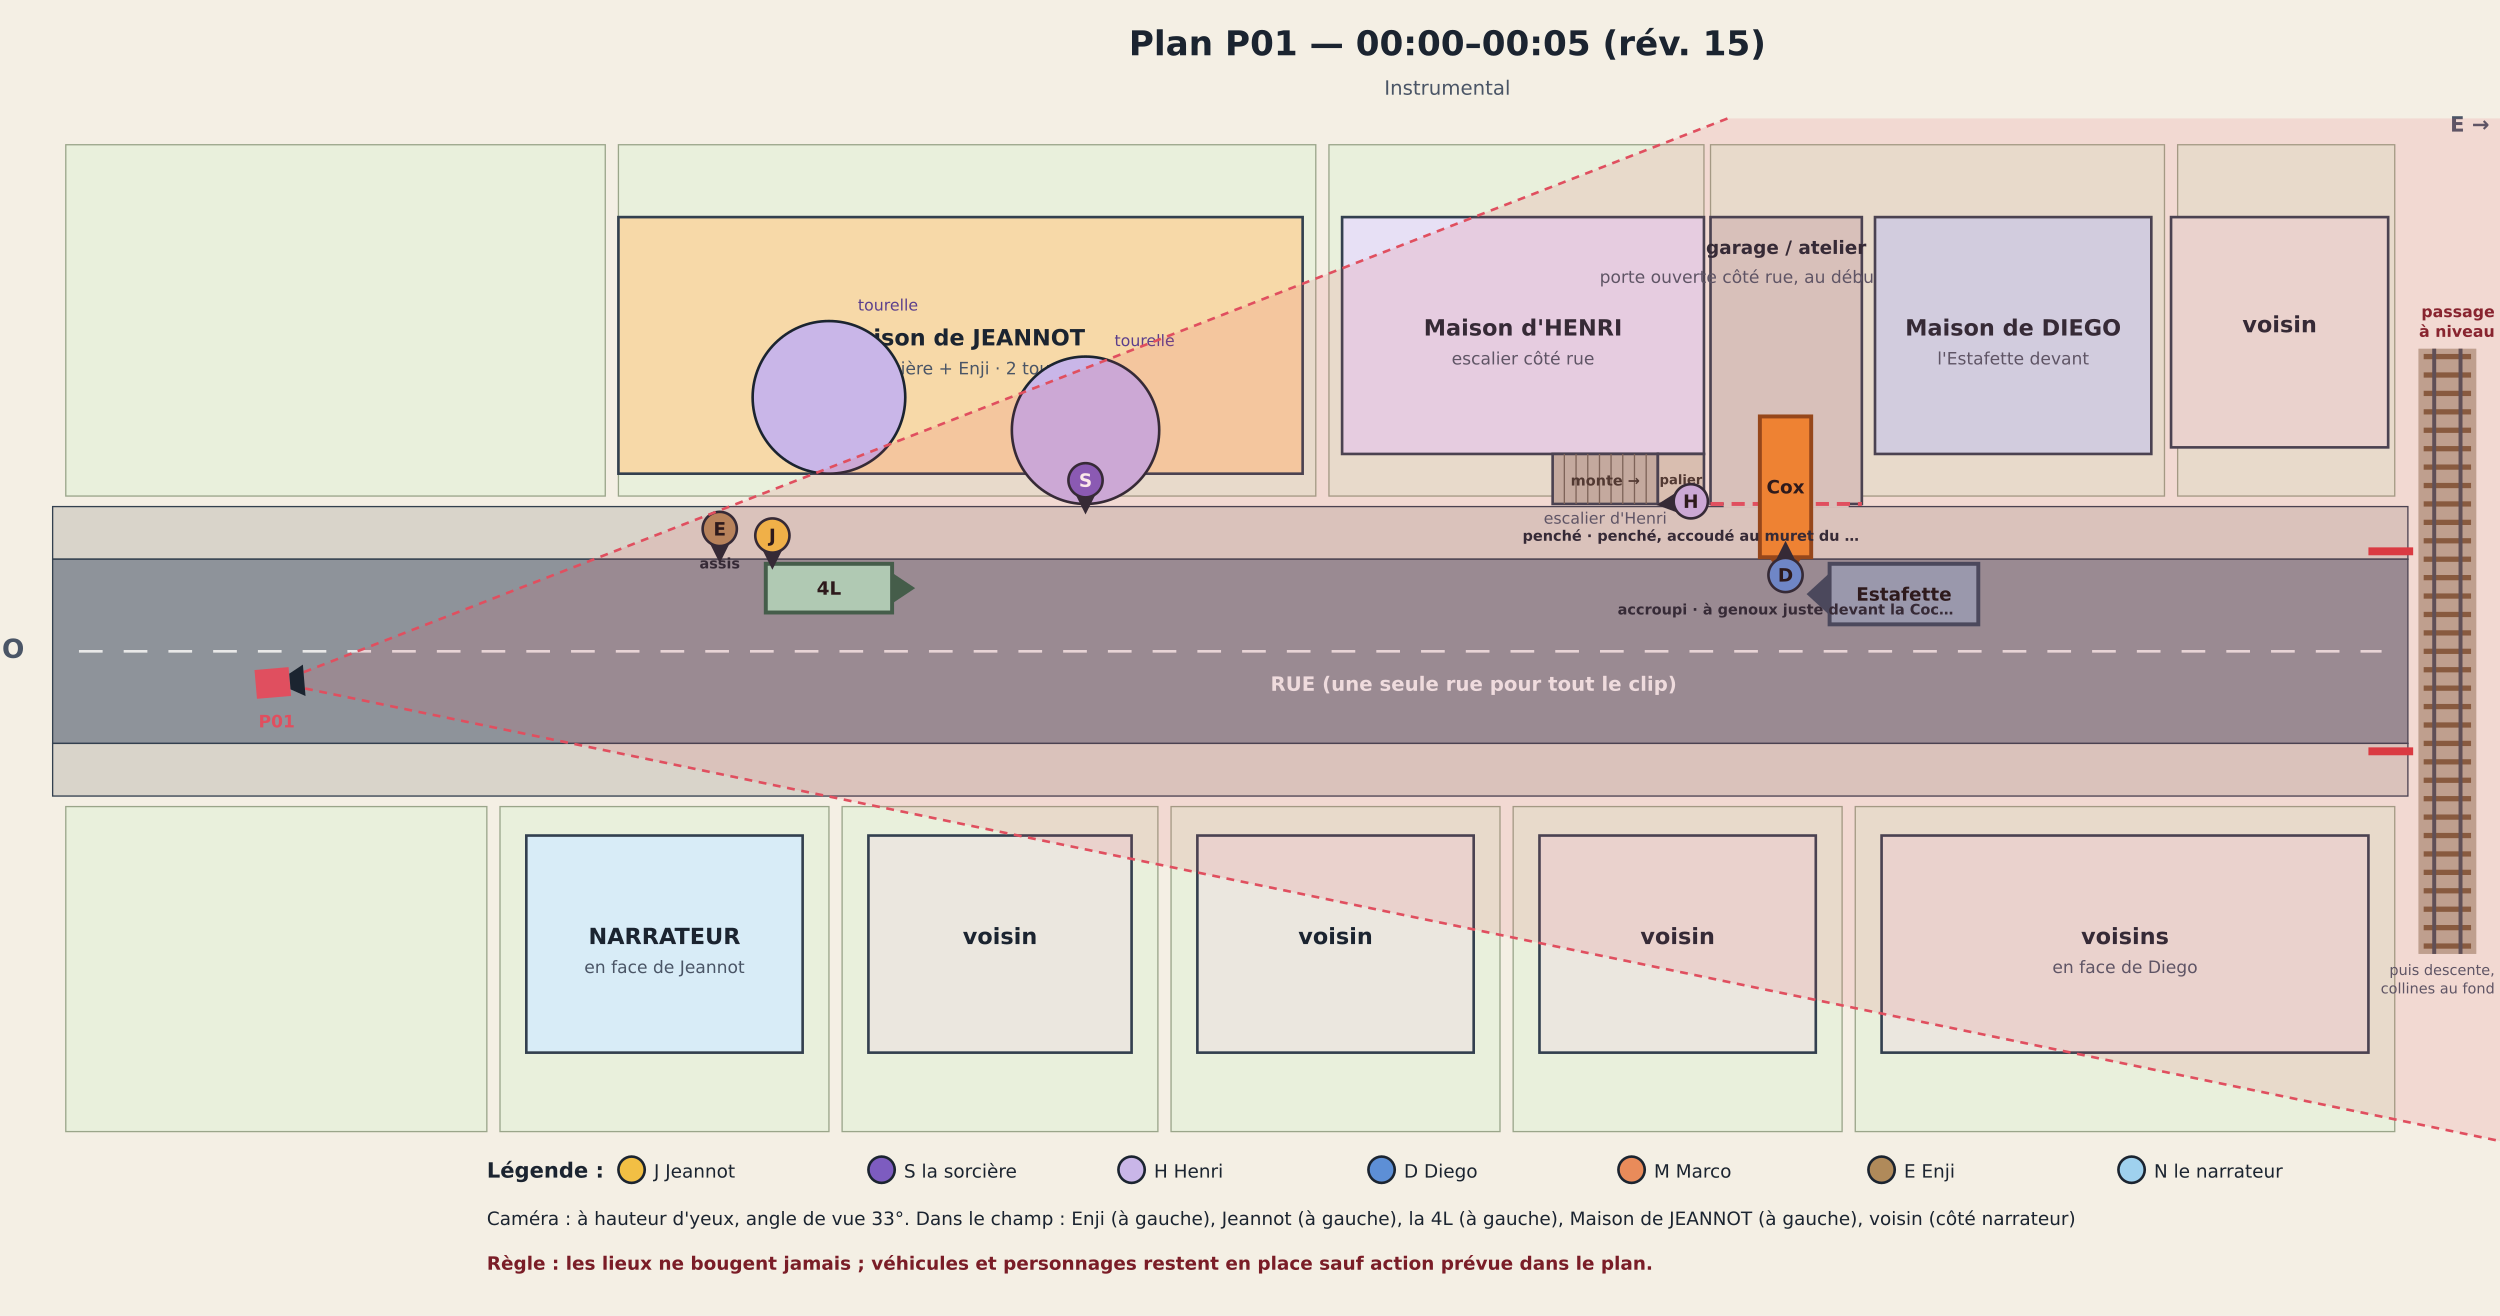
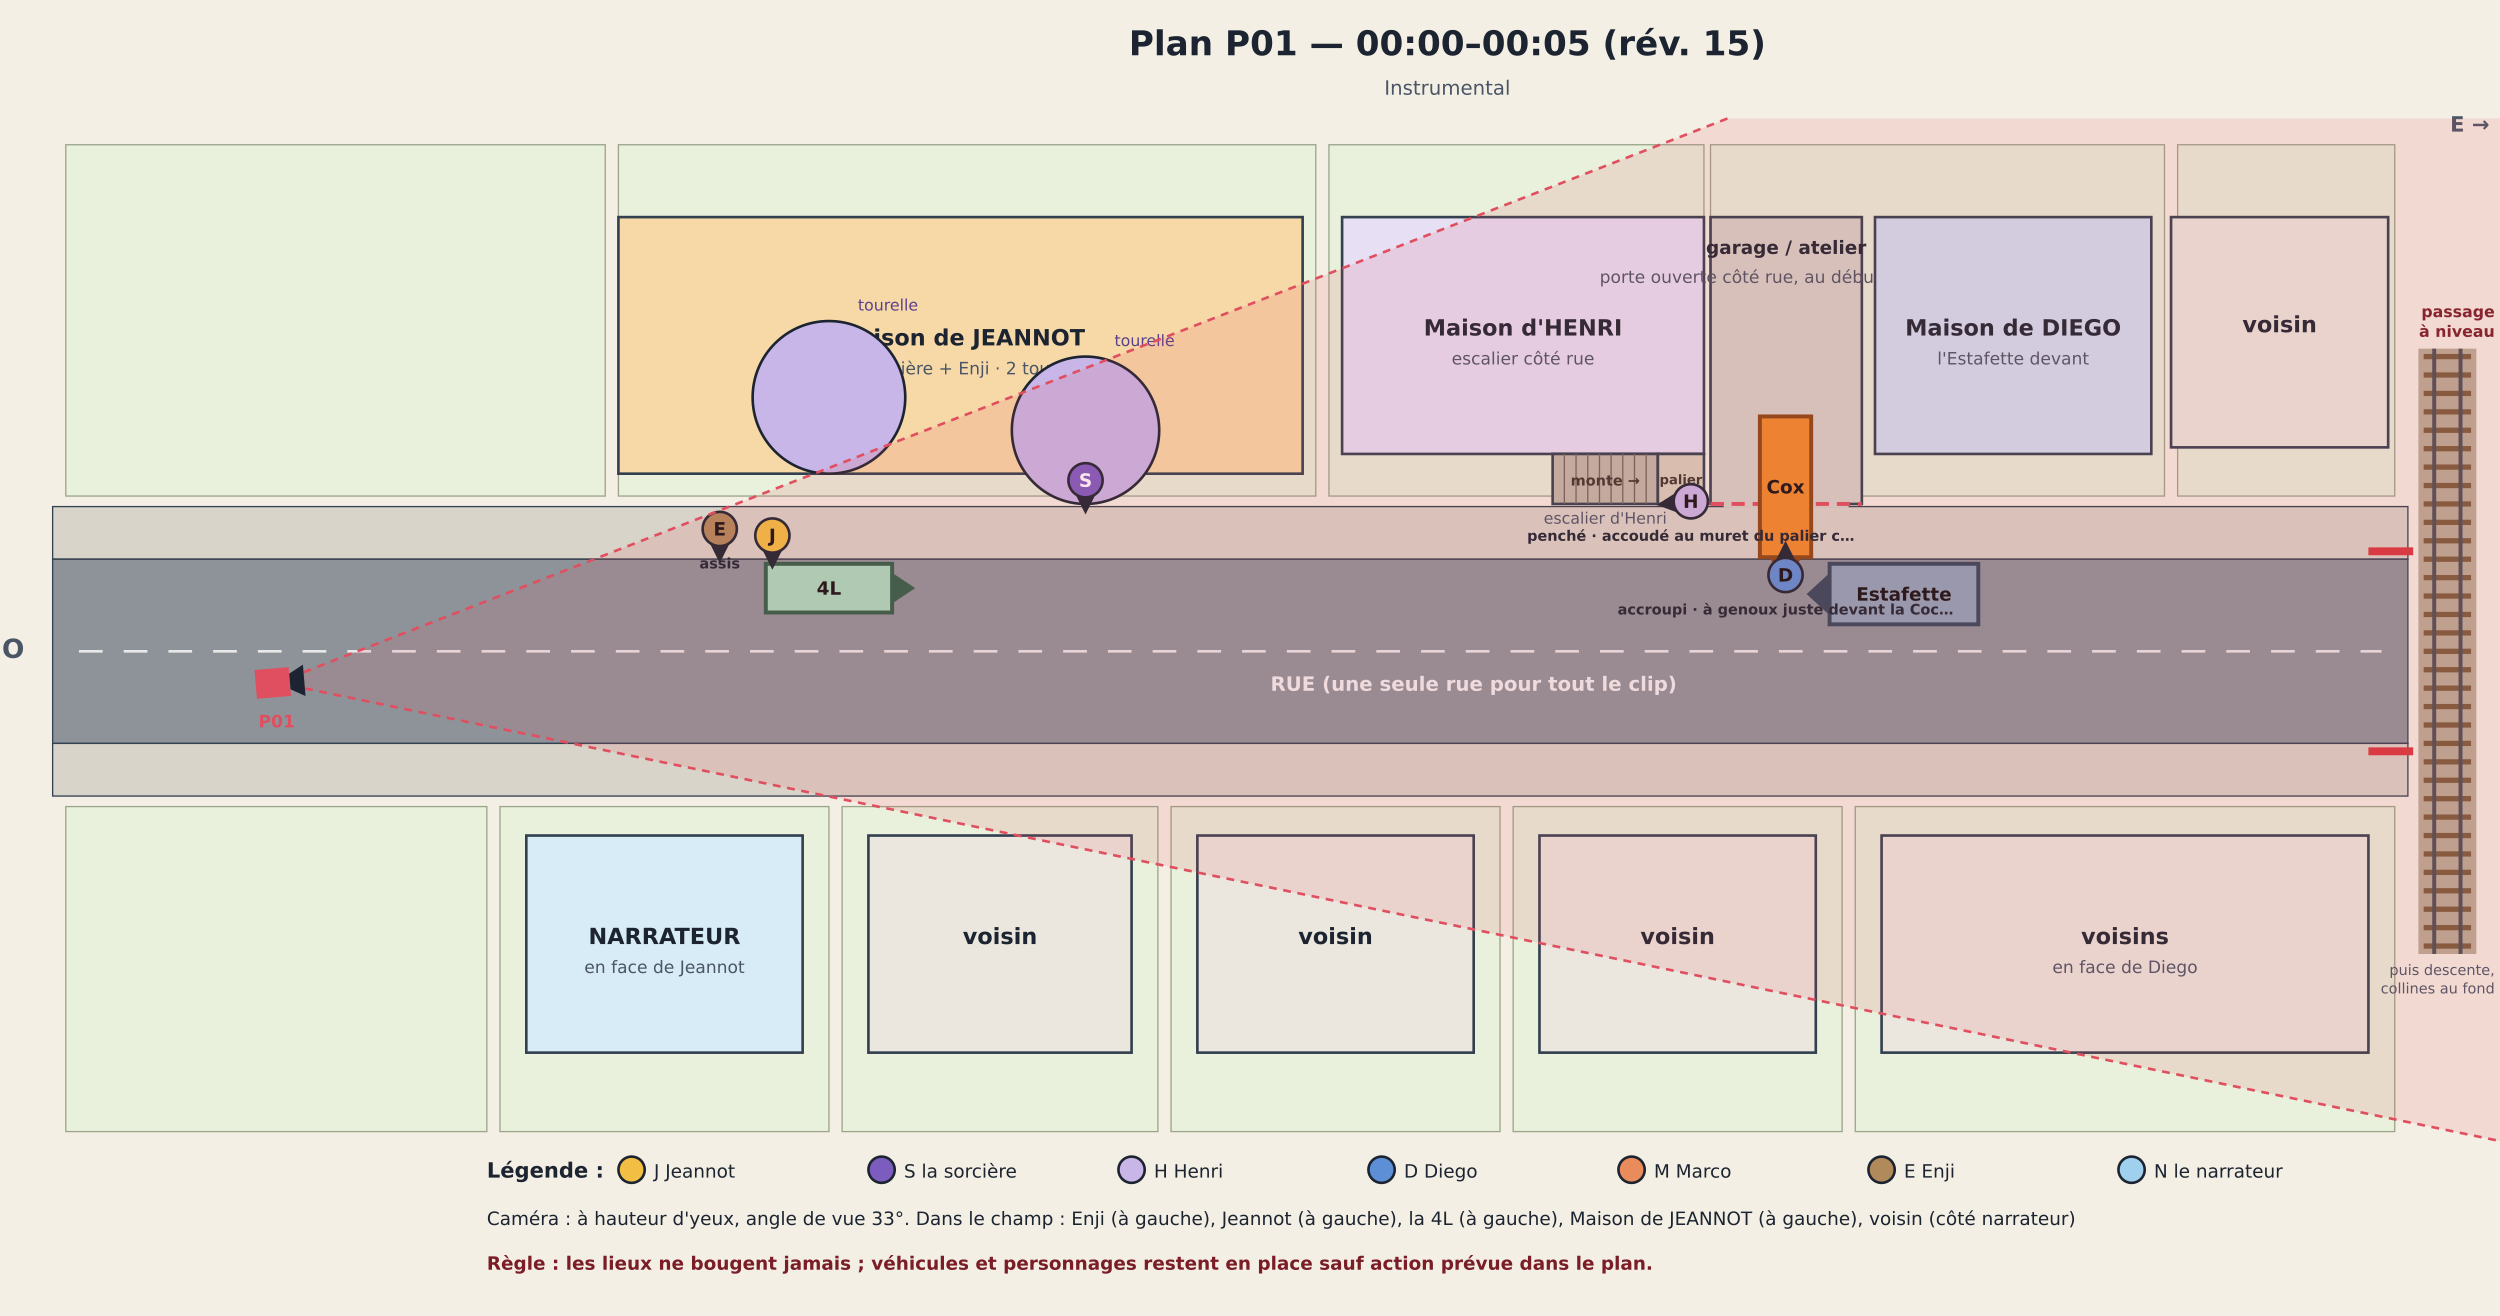
<svg xmlns="http://www.w3.org/2000/svg" width="1900" height="1000" viewBox="-300 0 1900 1000" font-family="DejaVu Sans, Arial, sans-serif">
  <defs>
    <clipPath id="zone">
      <rect x="-300" y="90" width="1900" height="780" />
    </clipPath>
  </defs>
  <rect x="-300.0" y="0.0" width="1900.0" height="1000.0" rx="0" fill="#f4efe4" stroke="none" stroke-width="0" />
  <rect x="-260.0" y="385.0" width="1790.0" height="40.0" rx="0" fill="#d9d4ca" stroke="#33404f" stroke-width="1" />
  <rect x="-260.0" y="425.0" width="1790.0" height="140.0" rx="0" fill="#8e939a" stroke="#33404f" stroke-width="1" />
  <rect x="-260.0" y="565.0" width="1790.0" height="40.0" rx="0" fill="#d9d4ca" stroke="#33404f" stroke-width="1" />
  <line x1="-240.0" y1="495.0" x2="1510.0" y2="495.0" stroke="#e8e8e8" stroke-width="2" stroke-dasharray="18 16" />
  <text x="820.0" y="525.0" font-size="15" fill="#f1f1f1" text-anchor="middle" font-weight="bold">RUE (une seule rue pour tout le clip)</text>
  <rect x="-250.0" y="110.0" width="410.0" height="267.0" rx="0" fill="#e9f0dc" stroke="#9aa58a" stroke-width="1" />
  <rect x="170.0" y="110.0" width="530.0" height="267.0" rx="0" fill="#e9f0dc" stroke="#9aa58a" stroke-width="1" />
  <rect x="710.0" y="110.0" width="285.0" height="267.0" rx="0" fill="#e9f0dc" stroke="#9aa58a" stroke-width="1" />
  <rect x="1000.0" y="110.0" width="345.0" height="267.0" rx="0" fill="#e9f0dc" stroke="#9aa58a" stroke-width="1" />
  <rect x="1355.0" y="110.0" width="165.0" height="267.0" rx="0" fill="#e9f0dc" stroke="#9aa58a" stroke-width="1" />
  <rect x="-250.0" y="613.0" width="320.0" height="247.0" rx="0" fill="#e9f0dc" stroke="#9aa58a" stroke-width="1" />
  <rect x="80.0" y="613.0" width="250.0" height="247.0" rx="0" fill="#e9f0dc" stroke="#9aa58a" stroke-width="1" />
  <rect x="340.0" y="613.0" width="240.0" height="247.0" rx="0" fill="#e9f0dc" stroke="#9aa58a" stroke-width="1" />
  <rect x="590.0" y="613.0" width="250.0" height="247.0" rx="0" fill="#e9f0dc" stroke="#9aa58a" stroke-width="1" />
  <rect x="850.0" y="613.0" width="250.0" height="247.0" rx="0" fill="#e9f0dc" stroke="#9aa58a" stroke-width="1" />
  <rect x="1110.0" y="613.0" width="410.0" height="247.0" rx="0" fill="#e9f0dc" stroke="#9aa58a" stroke-width="1" />
  <rect x="170.0" y="165.0" width="520.0" height="195.0" rx="0" fill="#f7d9a8" stroke="#33404f" stroke-width="2" />
  <text x="430.0" y="262.5" font-size="17" fill="#1b2430" text-anchor="middle" font-weight="bold">Maison de JEANNOT</text>
  <text x="430.0" y="284.5" font-size="13" fill="#4a5566" text-anchor="middle">+ la sorcière + Enji · 2 tourelles</text>
  <rect x="720.0" y="165.0" width="275.0" height="180.0" rx="0" fill="#e7e0f5" stroke="#33404f" stroke-width="2" />
  <text x="857.5" y="255.0" font-size="17" fill="#1b2430" text-anchor="middle" font-weight="bold">Maison d'HENRI</text>
  <text x="857.5" y="277.0" font-size="13" fill="#4a5566" text-anchor="middle">escalier côté rue</text>
  <rect x="1350.0" y="165.0" width="165.0" height="175.0" rx="0" fill="#ebe7df" stroke="#33404f" stroke-width="2" />
  <text x="1432.5" y="252.5" font-size="17" fill="#1b2430" text-anchor="middle" font-weight="bold">voisin</text>
  <rect x="1000.0" y="165.0" width="115.0" height="218.0" rx="0" fill="#d7d2c8" stroke="#33404f" stroke-width="2" />
  <line x1="1010.0" y1="383.0" x2="1105.0" y2="383.0" stroke="#d7d2c8" stroke-width="6" />
  <line x1="1000.0" y1="383.0" x2="1115.0" y2="383.0" stroke="#e04f5f" stroke-width="3" stroke-dasharray="10 6" />
  <text x="1057.5" y="193.0" font-size="14" fill="#1b2430" text-anchor="middle" font-weight="bold">garage / atelier</text>
  <text x="1057.5" y="215.0" font-size="13" fill="#4a5566" text-anchor="middle">porte ouverte côté rue, au début du trottoir</text>
  <rect x="1125.0" y="165.0" width="210.0" height="180.0" rx="0" fill="#cfe0f2" stroke="#33404f" stroke-width="2" />
  <text x="1230.0" y="255.0" font-size="17" fill="#1b2430" text-anchor="middle" font-weight="bold">Maison de DIEGO</text>
  <text x="1230.0" y="277.0" font-size="13" fill="#4a5566" text-anchor="middle">l'Estafette devant</text>
  <rect x="100.0" y="635.0" width="210.0" height="165.0" rx="0" fill="#d8ecf7" stroke="#33404f" stroke-width="2" />
  <text x="205.0" y="717.5" font-size="17" fill="#1b2430" text-anchor="middle" font-weight="bold">NARRATEUR</text>
  <text x="205.0" y="739.5" font-size="13" fill="#4a5566" text-anchor="middle">en face de Jeannot</text>
  <rect x="360.0" y="635.0" width="200.0" height="165.0" rx="0" fill="#ebe7df" stroke="#33404f" stroke-width="2" />
  <text x="460.0" y="717.5" font-size="17" fill="#1b2430" text-anchor="middle" font-weight="bold">voisin</text>
  <rect x="610.0" y="635.0" width="210.0" height="165.0" rx="0" fill="#ebe7df" stroke="#33404f" stroke-width="2" />
  <text x="715.0" y="717.5" font-size="17" fill="#1b2430" text-anchor="middle" font-weight="bold">voisin</text>
  <rect x="870.0" y="635.0" width="210.0" height="165.0" rx="0" fill="#ebe7df" stroke="#33404f" stroke-width="2" />
  <text x="975.0" y="717.5" font-size="17" fill="#1b2430" text-anchor="middle" font-weight="bold">voisin</text>
  <rect x="1130.0" y="635.0" width="370.0" height="165.0" rx="0" fill="#ebe7df" stroke="#33404f" stroke-width="2" />
  <text x="1315.0" y="717.5" font-size="17" fill="#1b2430" text-anchor="middle" font-weight="bold">voisins</text>
  <text x="1315.0" y="739.5" font-size="13" fill="#4a5566" text-anchor="middle">en face de Diego</text>
  <circle cx="330.0" cy="302.0" r="58" fill="#c9b6e8" stroke="#1b2430" stroke-width="2" />
  <text x="352.0" y="236.0" font-size="12" fill="#5b3f8c" text-anchor="start">tourelle</text>
  <circle cx="525.0" cy="327.0" r="56" fill="#c9b6e8" stroke="#1b2430" stroke-width="2" />
  <text x="547.0" y="263.0" font-size="12" fill="#5b3f8c" text-anchor="start">tourelle</text>
  <rect x="880.0" y="345.0" width="80.0" height="38.0" rx="0" fill="#bfb7a8" stroke="#33404f" stroke-width="2" />
  <line x1="888.9" y1="345.0" x2="888.9" y2="383.0" stroke="#6e6658" stroke-width="1" />
  <line x1="897.8" y1="345.0" x2="897.8" y2="383.0" stroke="#6e6658" stroke-width="1" />
  <line x1="906.7" y1="345.0" x2="906.7" y2="383.0" stroke="#6e6658" stroke-width="1" />
  <line x1="915.6" y1="345.0" x2="915.6" y2="383.0" stroke="#6e6658" stroke-width="1" />
  <line x1="924.4" y1="345.0" x2="924.4" y2="383.0" stroke="#6e6658" stroke-width="1" />
  <line x1="933.3" y1="345.0" x2="933.3" y2="383.0" stroke="#6e6658" stroke-width="1" />
  <line x1="942.2" y1="345.0" x2="942.2" y2="383.0" stroke="#6e6658" stroke-width="1" />
  <line x1="951.1" y1="345.0" x2="951.1" y2="383.0" stroke="#6e6658" stroke-width="1" />
  <text x="920.0" y="369.0" font-size="11" fill="#3b352b" text-anchor="middle" font-weight="bold">monte →</text>
  <rect x="960.0" y="345.0" width="35.0" height="38.0" rx="0" fill="#d8cfbd" stroke="#33404f" stroke-width="2" />
  <text x="977.5" y="368.0" font-size="10" fill="#3b352b" text-anchor="middle" font-weight="bold">palier</text>
  <text x="920.0" y="398.0" font-size="12" fill="#4a5566" text-anchor="middle">escalier d'Henri</text>
  <rect x="1538.0" y="265.0" width="44.0" height="460.0" rx="0" fill="#b9ab95" stroke="none" stroke-width="0" />
  <line x1="1542.0" y1="271.0" x2="1578.0" y2="271.0" stroke="#7a5c3a" stroke-width="4" />
  <line x1="1542.0" y1="285.0" x2="1578.0" y2="285.0" stroke="#7a5c3a" stroke-width="4" />
  <line x1="1542.0" y1="299.0" x2="1578.0" y2="299.0" stroke="#7a5c3a" stroke-width="4" />
  <line x1="1542.0" y1="313.0" x2="1578.0" y2="313.0" stroke="#7a5c3a" stroke-width="4" />
  <line x1="1542.0" y1="327.0" x2="1578.0" y2="327.0" stroke="#7a5c3a" stroke-width="4" />
  <line x1="1542.0" y1="341.0" x2="1578.0" y2="341.0" stroke="#7a5c3a" stroke-width="4" />
  <line x1="1542.0" y1="355.0" x2="1578.0" y2="355.0" stroke="#7a5c3a" stroke-width="4" />
  <line x1="1542.0" y1="369.0" x2="1578.0" y2="369.0" stroke="#7a5c3a" stroke-width="4" />
  <line x1="1542.0" y1="383.0" x2="1578.0" y2="383.0" stroke="#7a5c3a" stroke-width="4" />
  <line x1="1542.0" y1="397.0" x2="1578.0" y2="397.0" stroke="#7a5c3a" stroke-width="4" />
  <line x1="1542.0" y1="411.0" x2="1578.0" y2="411.0" stroke="#7a5c3a" stroke-width="4" />
  <line x1="1542.0" y1="425.0" x2="1578.0" y2="425.0" stroke="#7a5c3a" stroke-width="4" />
  <line x1="1542.0" y1="439.0" x2="1578.0" y2="439.0" stroke="#7a5c3a" stroke-width="4" />
  <line x1="1542.0" y1="453.0" x2="1578.0" y2="453.0" stroke="#7a5c3a" stroke-width="4" />
  <line x1="1542.0" y1="467.0" x2="1578.0" y2="467.0" stroke="#7a5c3a" stroke-width="4" />
  <line x1="1542.0" y1="481.0" x2="1578.0" y2="481.0" stroke="#7a5c3a" stroke-width="4" />
  <line x1="1542.0" y1="495.0" x2="1578.0" y2="495.0" stroke="#7a5c3a" stroke-width="4" />
  <line x1="1542.0" y1="509.0" x2="1578.0" y2="509.0" stroke="#7a5c3a" stroke-width="4" />
  <line x1="1542.0" y1="523.0" x2="1578.0" y2="523.0" stroke="#7a5c3a" stroke-width="4" />
  <line x1="1542.0" y1="537.0" x2="1578.0" y2="537.0" stroke="#7a5c3a" stroke-width="4" />
  <line x1="1542.0" y1="551.0" x2="1578.0" y2="551.0" stroke="#7a5c3a" stroke-width="4" />
  <line x1="1542.0" y1="565.0" x2="1578.0" y2="565.0" stroke="#7a5c3a" stroke-width="4" />
  <line x1="1542.0" y1="579.0" x2="1578.0" y2="579.0" stroke="#7a5c3a" stroke-width="4" />
  <line x1="1542.0" y1="593.0" x2="1578.0" y2="593.0" stroke="#7a5c3a" stroke-width="4" />
  <line x1="1542.0" y1="607.0" x2="1578.0" y2="607.0" stroke="#7a5c3a" stroke-width="4" />
  <line x1="1542.0" y1="621.0" x2="1578.0" y2="621.0" stroke="#7a5c3a" stroke-width="4" />
  <line x1="1542.0" y1="635.0" x2="1578.0" y2="635.0" stroke="#7a5c3a" stroke-width="4" />
  <line x1="1542.0" y1="649.0" x2="1578.0" y2="649.0" stroke="#7a5c3a" stroke-width="4" />
  <line x1="1542.0" y1="663.0" x2="1578.0" y2="663.0" stroke="#7a5c3a" stroke-width="4" />
  <line x1="1542.0" y1="677.0" x2="1578.0" y2="677.0" stroke="#7a5c3a" stroke-width="4" />
  <line x1="1542.0" y1="691.0" x2="1578.0" y2="691.0" stroke="#7a5c3a" stroke-width="4" />
  <line x1="1542.0" y1="705.0" x2="1578.0" y2="705.0" stroke="#7a5c3a" stroke-width="4" />
  <line x1="1542.0" y1="719.0" x2="1578.0" y2="719.0" stroke="#7a5c3a" stroke-width="4" />
  <line x1="1550.0" y1="265.0" x2="1550.0" y2="725.0" stroke="#4b4f55" stroke-width="3" />
  <line x1="1570.0" y1="265.0" x2="1570.0" y2="725.0" stroke="#4b4f55" stroke-width="3" />
  <line x1="1534.0" y1="419.0" x2="1500.0" y2="419.0" stroke="#d9363e" stroke-width="6" />
  <line x1="1534.0" y1="571.0" x2="1500.0" y2="571.0" stroke="#d9363e" stroke-width="6" />
  <text x="1596.0" y="241.0" font-size="12" fill="#7a1d27" text-anchor="end" font-weight="bold">passage</text>
  <text x="1596.0" y="256.0" font-size="12" fill="#7a1d27" text-anchor="end" font-weight="bold">à niveau</text>
  <text x="1596.0" y="741.0" font-size="11" fill="#4a5566" text-anchor="end">puis descente,</text>
  <text x="1596.0" y="755.0" font-size="11" fill="#4a5566" text-anchor="end">collines au fond</text>
  <text x="-290.0" y="500.0" font-size="20" fill="#4a5566" text-anchor="middle" font-weight="bold">O</text>
  <text x="1592.0" y="100.0" font-size="16" fill="#4a5566" text-anchor="end" font-weight="bold">E →</text>
  <polygon points="280.5,427.0 379.5,427.0 379.5,467.0 280.5,467.0" fill="#2c5f47" fill-opacity="1.0" />
  <polygon points="283.5,430.0 376.5,430.0 376.5,464.0 283.5,464.0" fill="#a8dcc0" fill-opacity="1.0" />
  <polygon points="377.5,435.0 395.5,447.0 377.5,459.0" fill="#2c5f47" fill-opacity="1.0" />
  <text x="330.0" y="452.0" font-size="14" fill="#111" text-anchor="middle" font-weight="bold">4L</text>
  <polygon points="1205.0,476.0 1089.0,476.0 1089.0,427.0 1205.0,427.0" fill="#33475c" fill-opacity="1.0" />
  <polygon points="1202.0,473.0 1092.0,473.0 1092.0,430.0 1202.0,430.0" fill="#8fa3b8" fill-opacity="1.0" />
  <polygon points="1091.0,468.0 1073.0,451.5 1091.0,435.0" fill="#33475c" fill-opacity="1.0" />
  <text x="1147.0" y="456.5" font-size="14" fill="#111" text-anchor="middle" font-weight="bold">Estafette</text>
  <polygon points="1078.0,315.0 1078.0,425.0 1036.0,425.0 1036.0,315.0" fill="#8a4510" fill-opacity="1.0" />
  <polygon points="1075.0,318.0 1075.0,422.0 1039.0,422.0 1039.0,318.0" fill="#f08a2c" fill-opacity="1.0" />
  <polygon points="1070.0,423.0 1057.0,441.0 1044.0,423.0" fill="#8a4510" fill-opacity="1.0" />
  <text x="1057.0" y="375.0" font-size="14" fill="#111" text-anchor="middle" font-weight="bold">Cox</text>
  <polygon points="295.0,417.0 287.0,433.0 279.0,417.0" fill="#1b2430" fill-opacity="1.0" />
  <circle cx="287.0" cy="407.0" r="13" fill="#f2bf44" stroke="#1b2430" stroke-width="2" />
  <text x="287.0" y="412.0" font-size="14" fill="#111" text-anchor="middle" font-weight="bold">J</text>
  <polygon points="255.0,412.0 247.0,428.0 239.0,412.0" fill="#1b2430" fill-opacity="1.0" />
  <circle cx="247.0" cy="402.0" r="13" fill="#b08a5a" stroke="#1b2430" stroke-width="2" />
  <text x="247.0" y="407.0" font-size="14" fill="#111" text-anchor="middle" font-weight="bold">E</text>
  <text x="247.0" y="432.0" font-size="11" fill="#1b2430" text-anchor="middle" font-weight="bold">assis</text>
  <polygon points="533.0,375.0 525.0,391.0 517.0,375.0" fill="#1b2430" fill-opacity="1.0" />
  <circle cx="525.0" cy="365.0" r="13" fill="#7d5cc0" stroke="#1b2430" stroke-width="2" />
  <text x="525.0" y="370.0" font-size="14" fill="#fff" text-anchor="middle" font-weight="bold">S</text>
  <polygon points="975.9,390.0 959.1,383.7 974.2,374.1" fill="#1b2430" fill-opacity="1.0" />
  <circle cx="985.0" cy="381.0" r="13" fill="#c9b6e8" stroke="#1b2430" stroke-width="2" />
  <text x="985.0" y="386.0" font-size="14" fill="#111" text-anchor="middle" font-weight="bold">H</text>
-   <text x="985.0" y="411.0" font-size="11" fill="#1b2430" text-anchor="middle" font-weight="bold">penché · penché, accoudé au muret du …</text>
+   <text x="985.0" y="411.0" font-size="11" fill="#1b2430" text-anchor="middle" font-weight="bold">penché · accoudé au muret du palier c…</text>
  <polygon points="1049.0,427.0 1057.0,411.0 1065.0,427.0" fill="#1b2430" fill-opacity="1.0" />
  <circle cx="1057.0" cy="437.0" r="13" fill="#5d8fd6" stroke="#1b2430" stroke-width="2" />
  <text x="1057.0" y="442.0" font-size="14" fill="#111" text-anchor="middle" font-weight="bold">D</text>
  <text x="1057.0" y="467.0" font-size="11" fill="#1b2430" text-anchor="middle" font-weight="bold">accroupi · à genoux juste devant la Coc…</text>
  <polygon points="-89.7,518.8 1774.3,-206.1 1869.1,922.7" fill="#e04f5f" fill-opacity="0.14" clip-path="url(#zone)" />
  <line x1="-89.7" y1="518.8" x2="1013.0" y2="90.0" stroke="#e04f5f" stroke-width="2" stroke-dasharray="6 5" />
  <line x1="-89.7" y1="518.8" x2="1600.0" y2="867.2" stroke="#e04f5f" stroke-width="2" stroke-dasharray="6 5" />
  <polygon points="-106.6,509.2 -80.7,507.0 -78.8,528.9 -104.7,531.1" fill="#e04f5f" fill-opacity="1.0" />
  <polygon points="-80.2,512.0 -69.8,505.1 -67.8,529.0 -79.2,523.9" fill="#1b2430" fill-opacity="1.0" />
  <text x="-89.7" y="552.8" font-size="13" fill="#e04f5f" text-anchor="middle" font-weight="bold">P01</text>
  <text x="800.0" y="42.0" font-size="26" fill="#1b2430" text-anchor="middle" font-weight="bold">Plan P01 — 00:00–00:05  (rév. 15)</text>
  <text x="800.0" y="72.0" font-size="15" fill="#4a5566" text-anchor="middle">Instrumental</text>
  <text x="70.0" y="895.0" font-size="16" fill="#1b2430" text-anchor="start" font-weight="bold">Légende :</text>
  <circle cx="180.0" cy="889.0" r="10" fill="#f2bf44" stroke="#1b2430" stroke-width="2" />
  <text x="197.0" y="895.0" font-size="14" fill="#1b2430" text-anchor="start">J  Jeannot</text>
  <circle cx="370.0" cy="889.0" r="10" fill="#7d5cc0" stroke="#1b2430" stroke-width="2" />
  <text x="387.0" y="895.0" font-size="14" fill="#1b2430" text-anchor="start">S  la sorcière</text>
  <circle cx="560.0" cy="889.0" r="10" fill="#c9b6e8" stroke="#1b2430" stroke-width="2" />
  <text x="577.0" y="895.0" font-size="14" fill="#1b2430" text-anchor="start">H  Henri</text>
  <circle cx="750.0" cy="889.0" r="10" fill="#5d8fd6" stroke="#1b2430" stroke-width="2" />
  <text x="767.0" y="895.0" font-size="14" fill="#1b2430" text-anchor="start">D  Diego</text>
  <circle cx="940.0" cy="889.0" r="10" fill="#e98b5a" stroke="#1b2430" stroke-width="2" />
  <text x="957.0" y="895.0" font-size="14" fill="#1b2430" text-anchor="start">M  Marco</text>
  <circle cx="1130.0" cy="889.0" r="10" fill="#b08a5a" stroke="#1b2430" stroke-width="2" />
  <text x="1147.0" y="895.0" font-size="14" fill="#1b2430" text-anchor="start">E  Enji</text>
  <circle cx="1320.0" cy="889.0" r="10" fill="#9fd1ee" stroke="#1b2430" stroke-width="2" />
  <text x="1337.0" y="895.0" font-size="14" fill="#1b2430" text-anchor="start">N  le narrateur</text>
  <text x="70.0" y="931.0" font-size="14" fill="#1b2430" text-anchor="start">Caméra : à hauteur d'yeux, angle de vue 33°. Dans le champ : Enji (à gauche), Jeannot (à gauche), la 4L (à gauche), Maison de JEANNOT (à gauche), voisin (côté narrateur) </text>
  <text x="70.0" y="965.0" font-size="14" fill="#7a1d27" text-anchor="start" font-weight="bold">Règle : les lieux ne bougent jamais ; véhicules et personnages restent en place sauf action prévue dans le plan.</text>
</svg>
